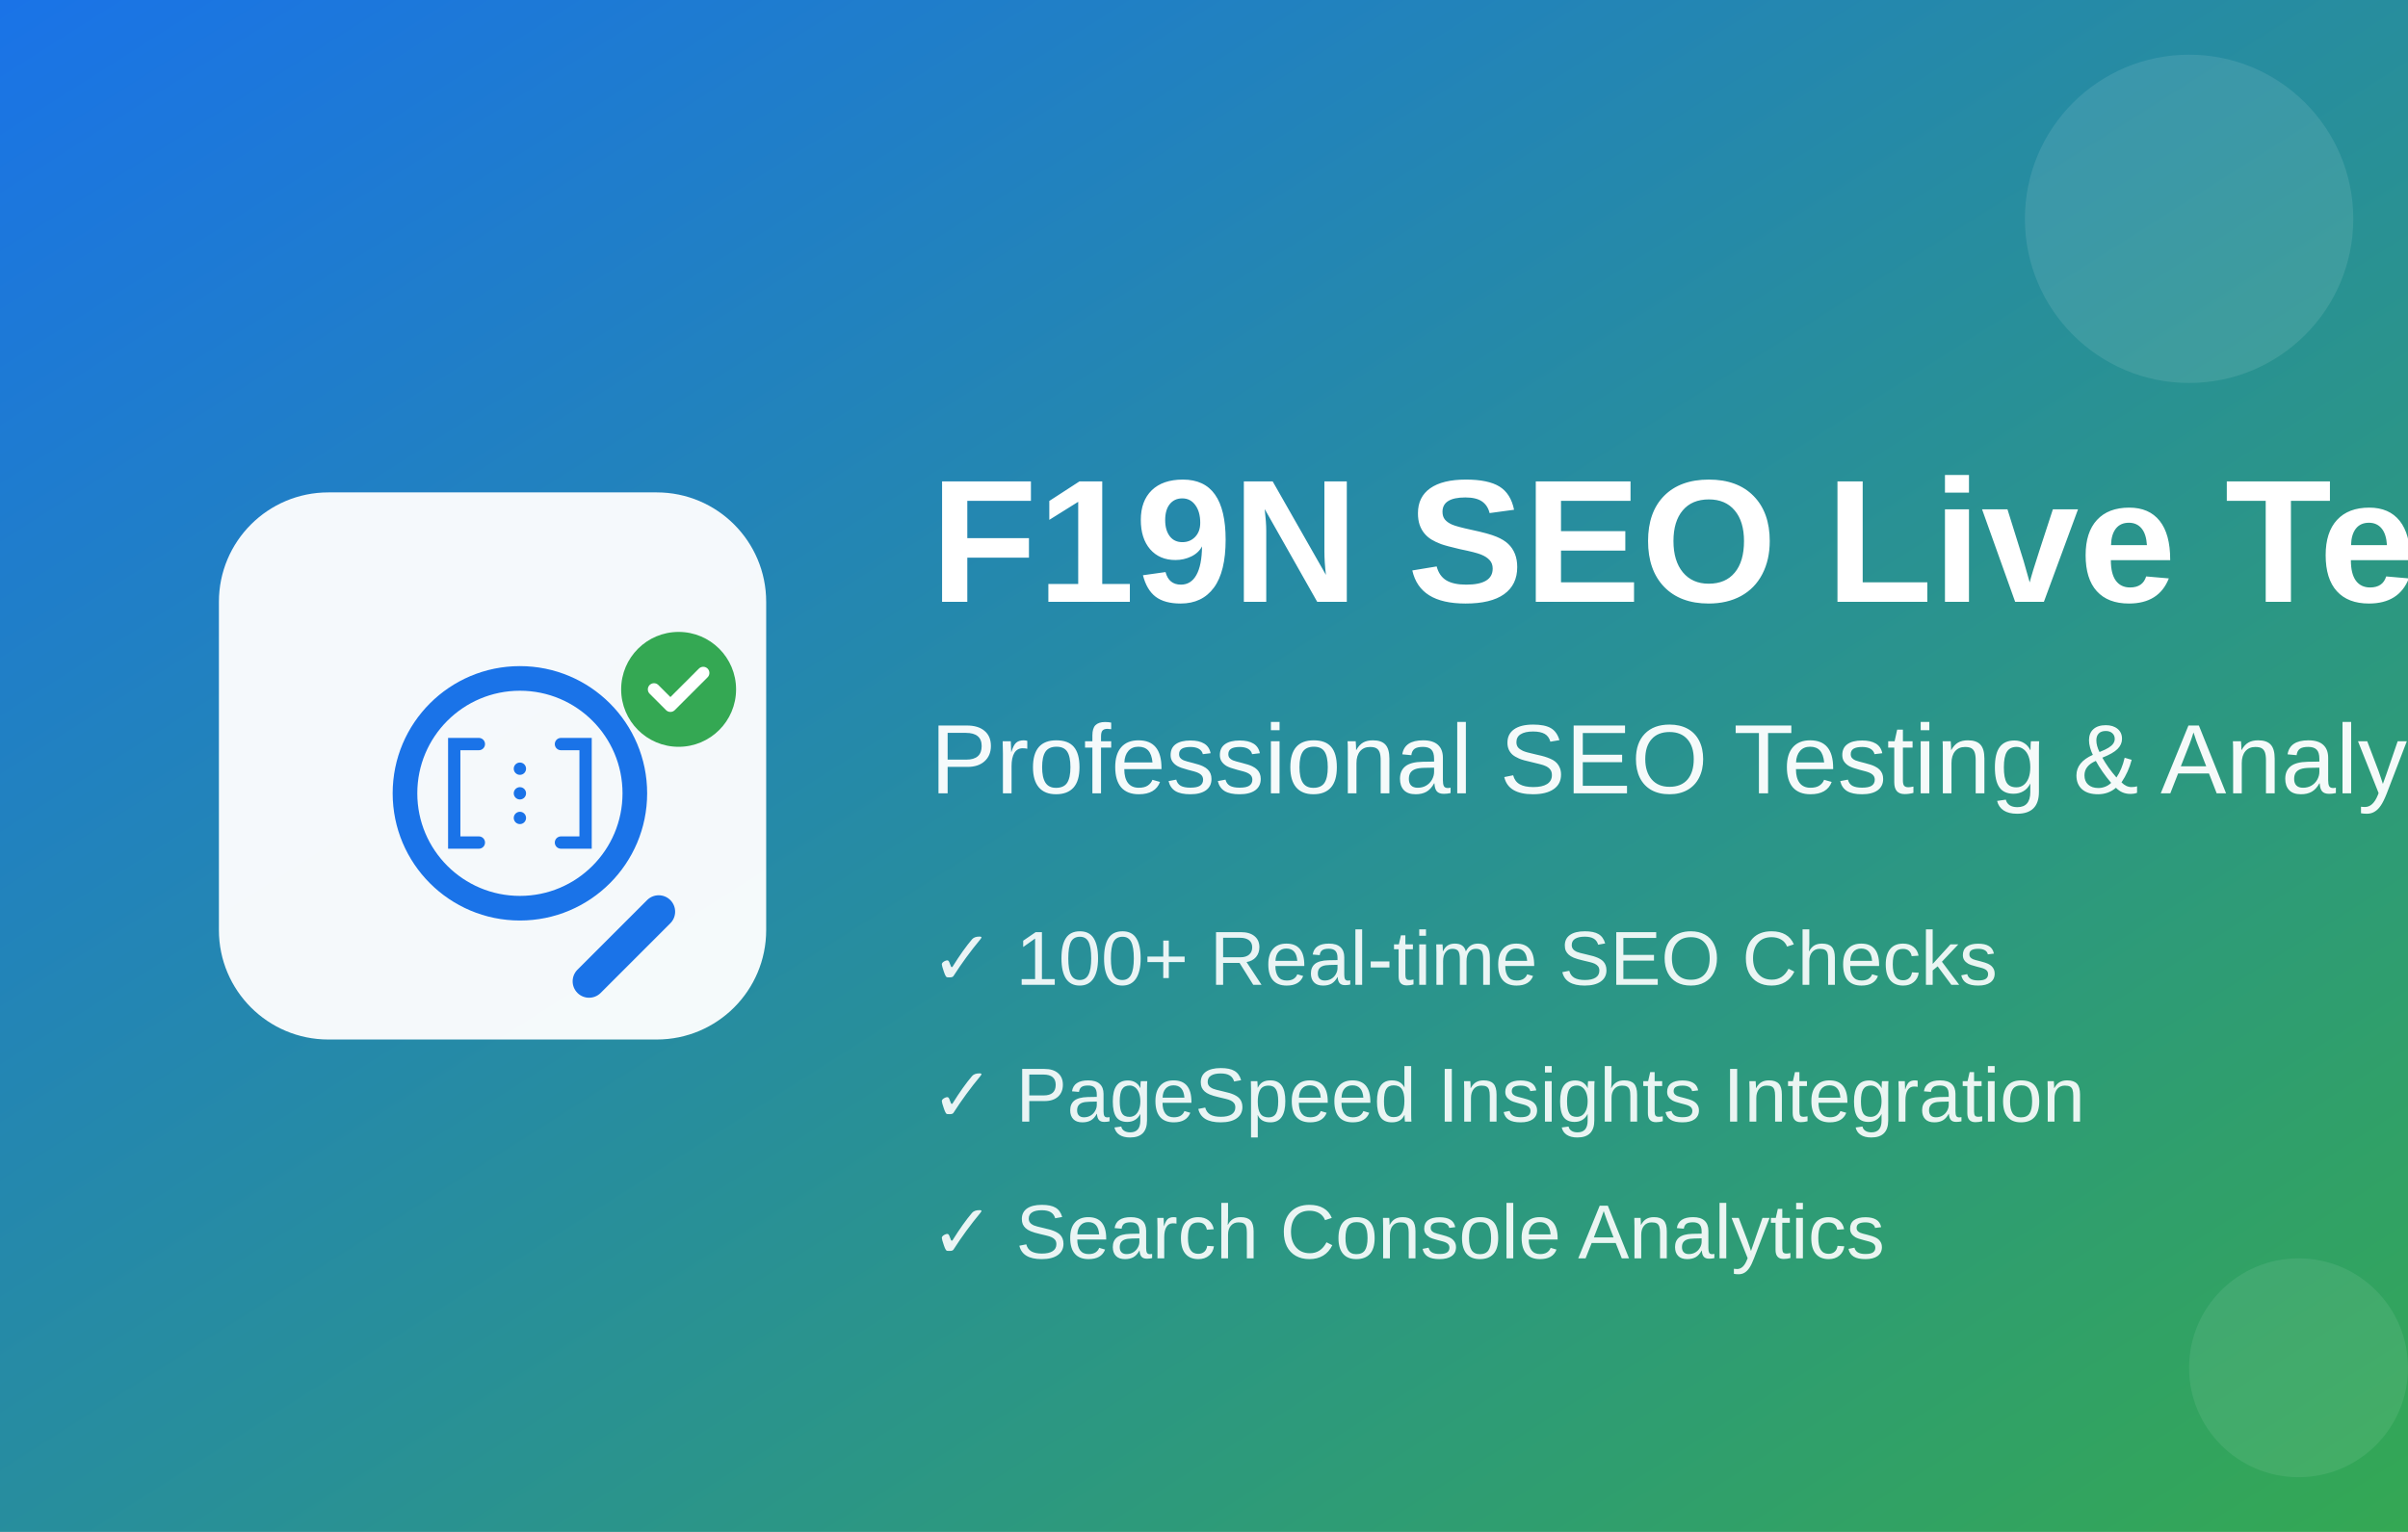
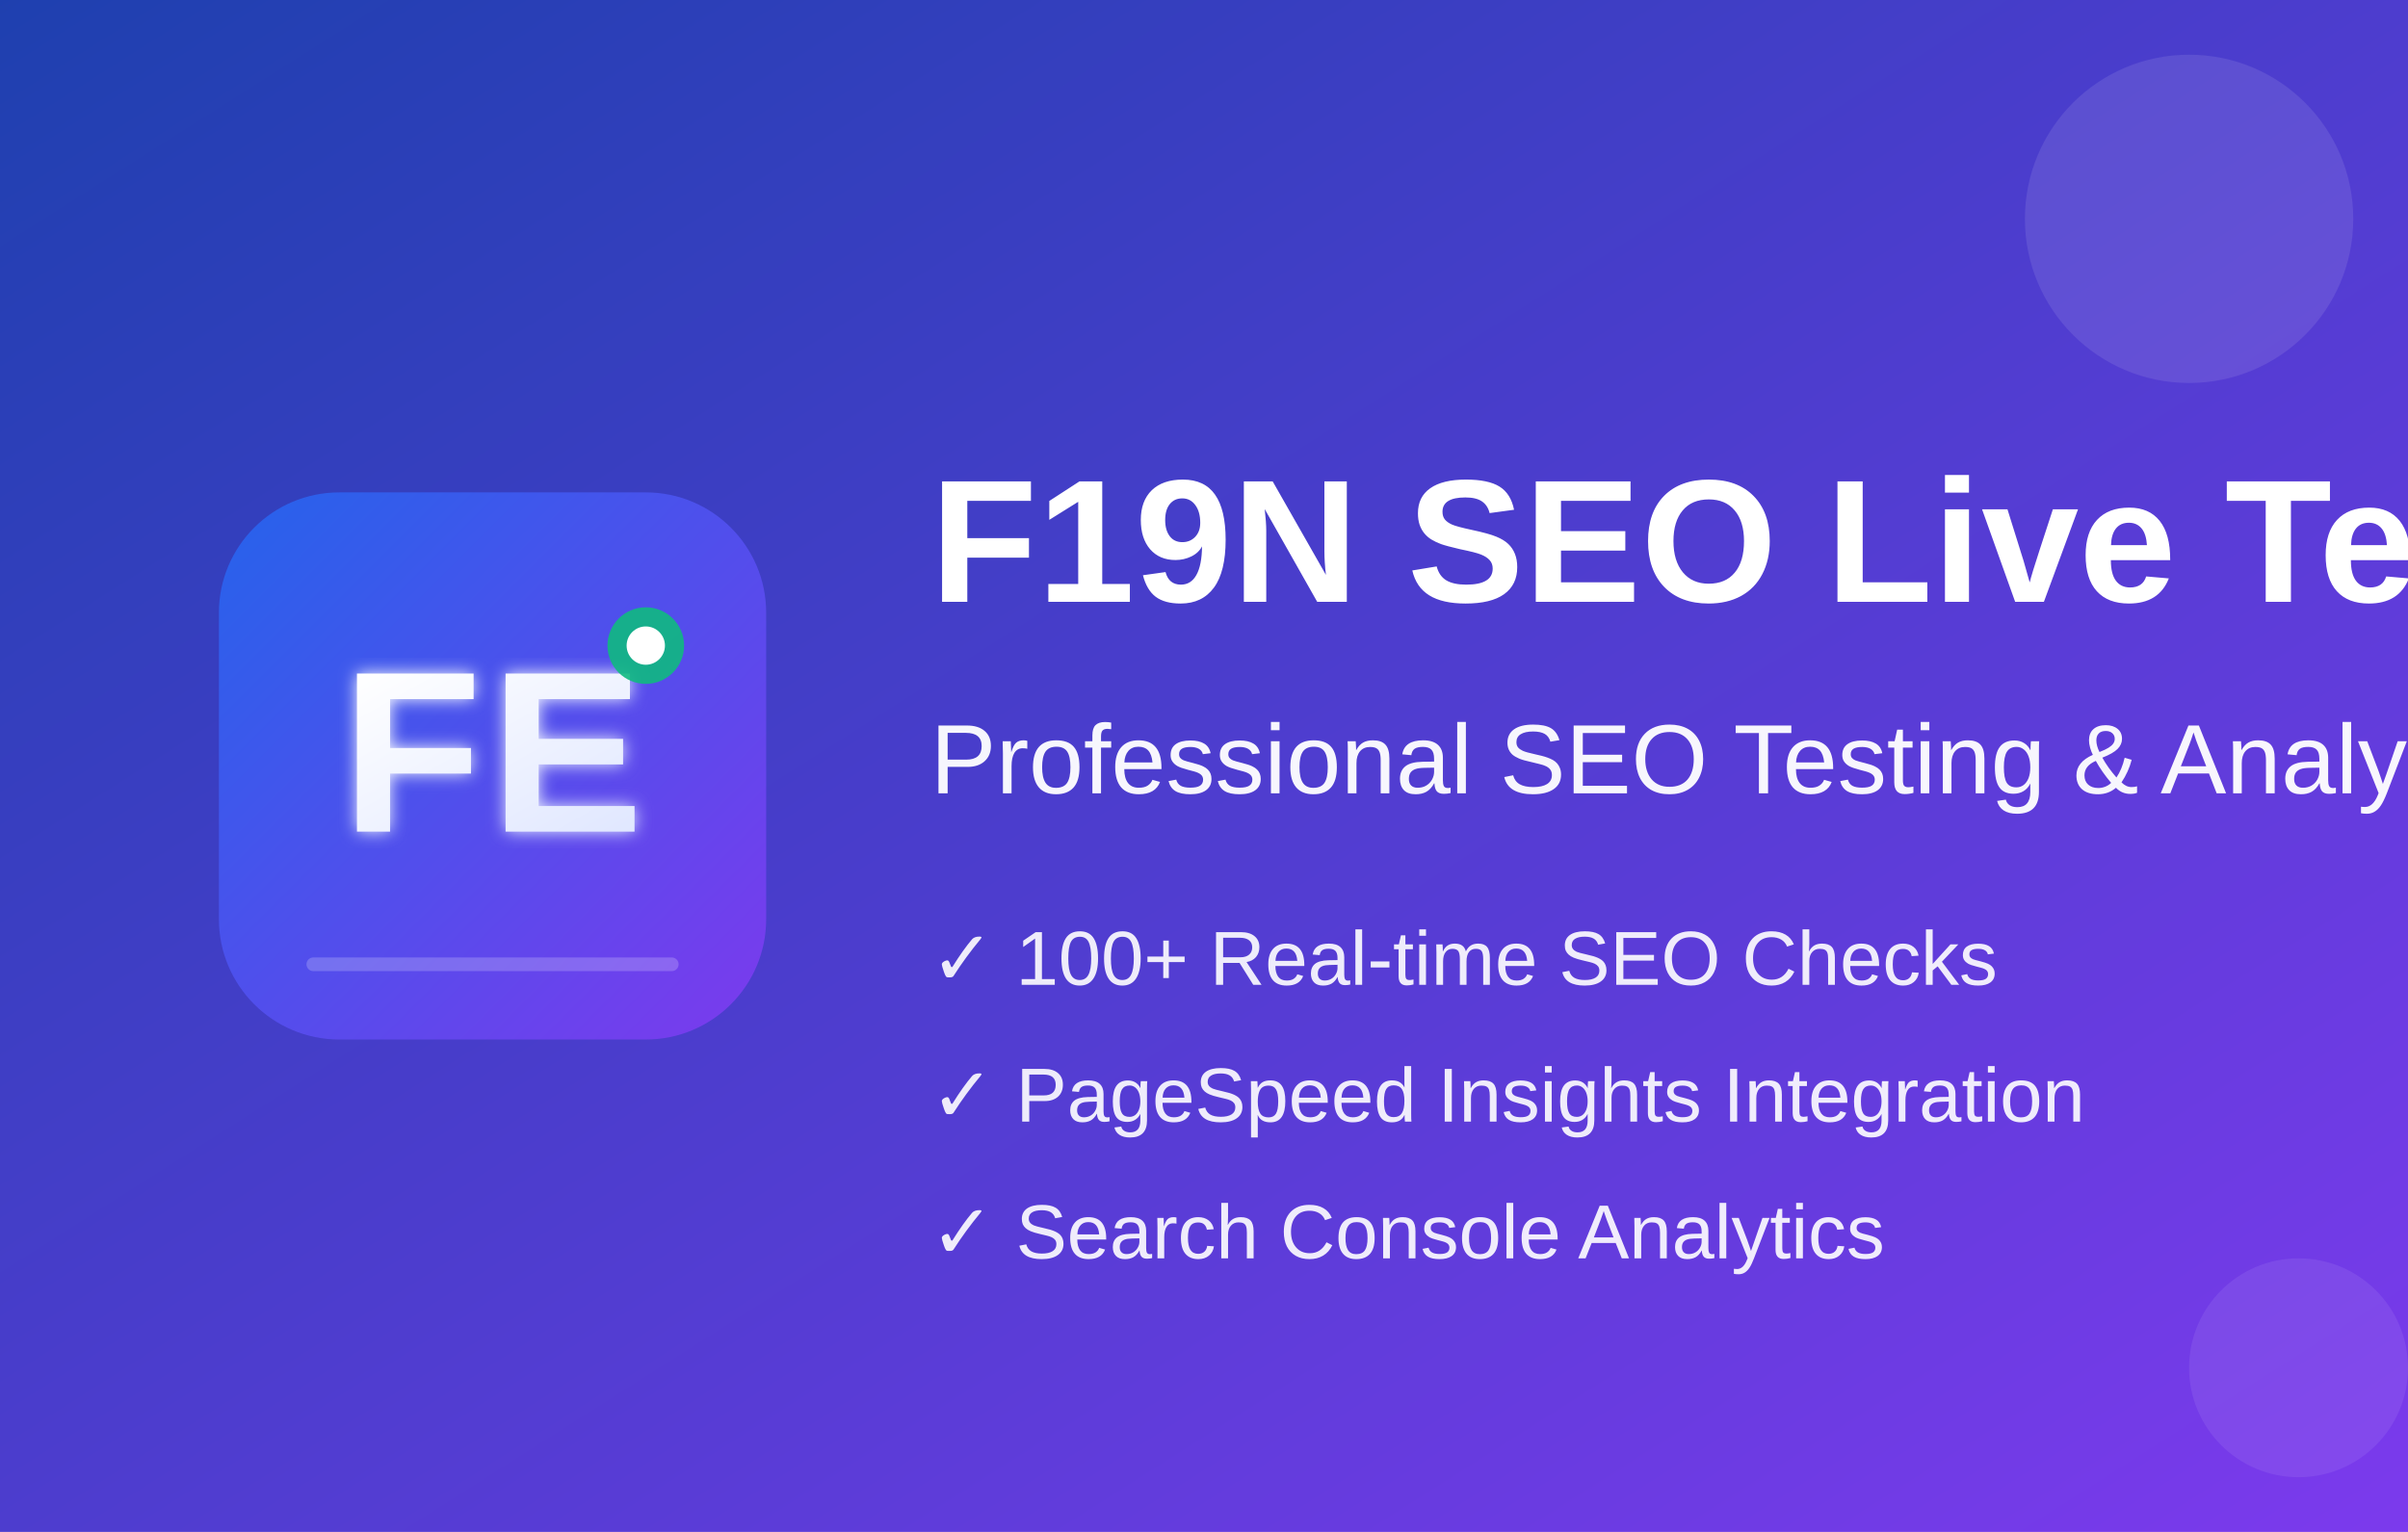
<svg xmlns="http://www.w3.org/2000/svg" width="440" height="280" viewBox="0 0 440 280">
  <defs>
    <linearGradient id="bgGrad" x1="0%" y1="0%" x2="100%" y2="100%">
-       <stop offset="0%" style="stop-color:#1a73e8;stop-opacity:1" />
-       <stop offset="100%" style="stop-color:#34a853;stop-opacity:1" />
+       <stop offset="0%" style="stop-color:#1e40af;stop-opacity:1" />
+       <stop offset="100%" style="stop-color:#7c3aed;stop-opacity:1" />
    </linearGradient>
-     <linearGradient id="cardGrad" x1="0%" y1="0%" x2="0%" y2="100%">
-       <stop offset="0%" style="stop-color:#ffffff;stop-opacity:0.15" />
-       <stop offset="100%" style="stop-color:#ffffff;stop-opacity:0.05" />
+     <linearGradient id="iconBgGrad" x1="0%" y1="0%" x2="100%" y2="100%">
+       <stop offset="0%" style="stop-color:#2563eb;stop-opacity:1" />
+       <stop offset="100%" style="stop-color:#7c3aed;stop-opacity:1" />
    </linearGradient>
+     <linearGradient id="textGrad" x1="0%" y1="0%" x2="100%" y2="100%">
+       <stop offset="0%" style="stop-color:#ffffff;stop-opacity:1" />
+       <stop offset="100%" style="stop-color:#e0e7ff;stop-opacity:1" />
+     </linearGradient>
+     <filter id="glow">
+       <feGaussianBlur stdDeviation="1.5" result="coloredBlur" />
+       <feMerge>
+         <feMergeNode in="coloredBlur" />
+         <feMergeNode in="SourceGraphic" />
+       </feMerge>
+     </filter>
  </defs>
  <rect width="440" height="280" fill="url(#bgGrad)" />
  <g transform="translate(40, 90)">
-     <rect width="100" height="100" rx="20" fill="#ffffff" opacity="0.95" />
-     <rect x="71" y="71" width="6" height="24" rx="3" fill="#1a73e8" transform="rotate(45 74 83)" />
-     <circle cx="55" cy="55" r="21" fill="none" stroke="#1a73e8" stroke-width="4.5" />
-     <g transform="translate(55, 55)">
-       <path d="M -7.5,-9 L -12,-9 L -12,9 L -7.5,9" fill="none" stroke="#1a73e8" stroke-width="2.25" stroke-linecap="round" />
-       <path d="M 7.5,-9 L 12,-9 L 12,9 L 7.5,9" fill="none" stroke="#1a73e8" stroke-width="2.25" stroke-linecap="round" />
-       <circle cx="0" cy="-4.5" r="1.125" fill="#1a73e8" />
-       <circle cx="0" cy="0" r="1.125" fill="#1a73e8" />
-       <circle cx="0" cy="4.5" r="1.125" fill="#1a73e8" />
-     </g>
-     <circle cx="84" cy="36" r="10.5" fill="#34a853" />
-     <path d="M 79.5,36 L 82.5,39 L 88.5,33" fill="none" stroke="#ffffff" stroke-width="2.25" stroke-linecap="round" stroke-linejoin="round" />
+     <rect width="100" height="100" rx="22" fill="url(#iconBgGrad)" />
+     <rect x="16" y="85" width="68" height="2.5" rx="1.25" fill="#ffffff" opacity="0.2" />
+     <text x="50" y="62" font-family="Arial, Helvetica, sans-serif" font-size="42" font-weight="900" text-anchor="middle" fill="url(#textGrad)" filter="url(#glow)" letter-spacing="1.5">FE</text>
+     <circle cx="78" cy="28" r="7" fill="#10b981" opacity="0.9" />
+     <circle cx="78" cy="28" r="3.5" fill="#ffffff" />
  </g>
  <g>
    <text x="170" y="110" font-family="Arial, sans-serif" font-size="32" font-weight="bold" fill="#ffffff">
      F19N SEO Live Test
    </text>
    <text x="170" y="145" font-family="Arial, sans-serif" font-size="18" fill="#ffffff" opacity="0.95">
      Professional SEO Testing &amp; Analysis
    </text>
    <g font-family="Arial, sans-serif" font-size="14" fill="#ffffff" opacity="0.9">
      <text x="170" y="180">✓ 100+ Real-time SEO Checks</text>
      <text x="170" y="205">✓ PageSpeed Insights Integration</text>
      <text x="170" y="230">✓ Search Console Analytics</text>
    </g>
  </g>
  <circle cx="400" cy="40" r="30" fill="#ffffff" opacity="0.1" />
  <circle cx="420" cy="250" r="20" fill="#ffffff" opacity="0.08" />
</svg>
